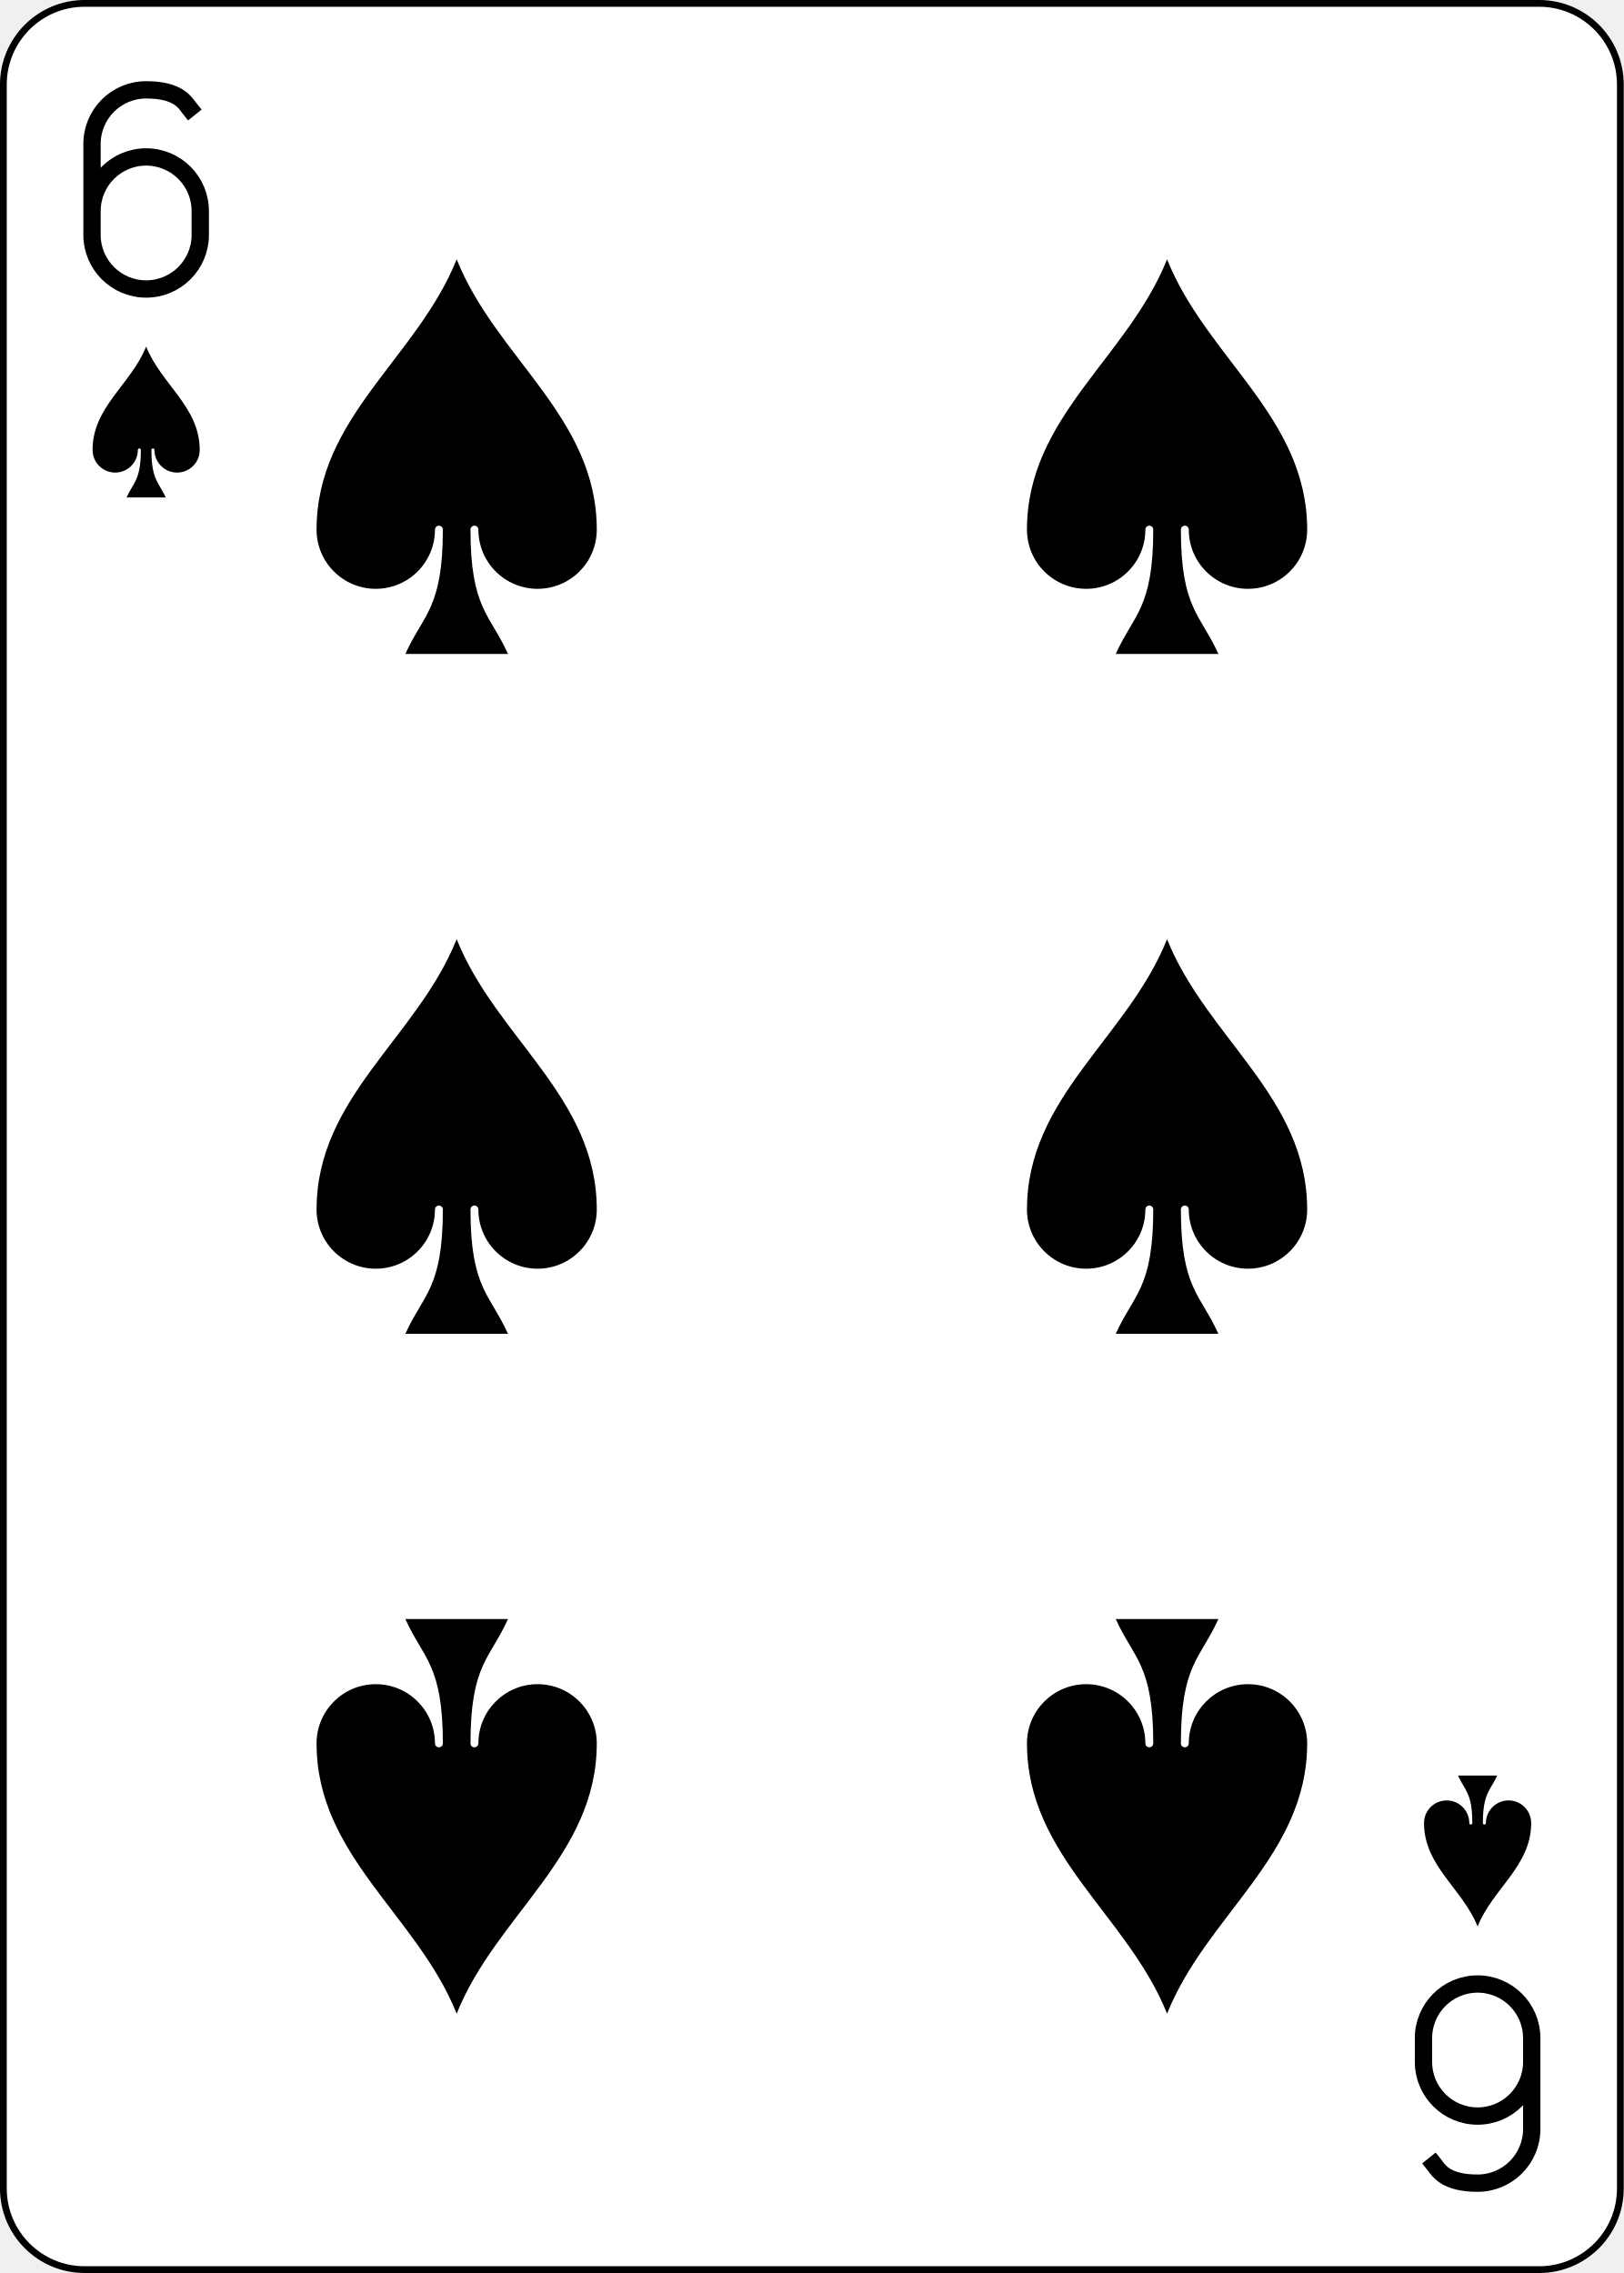
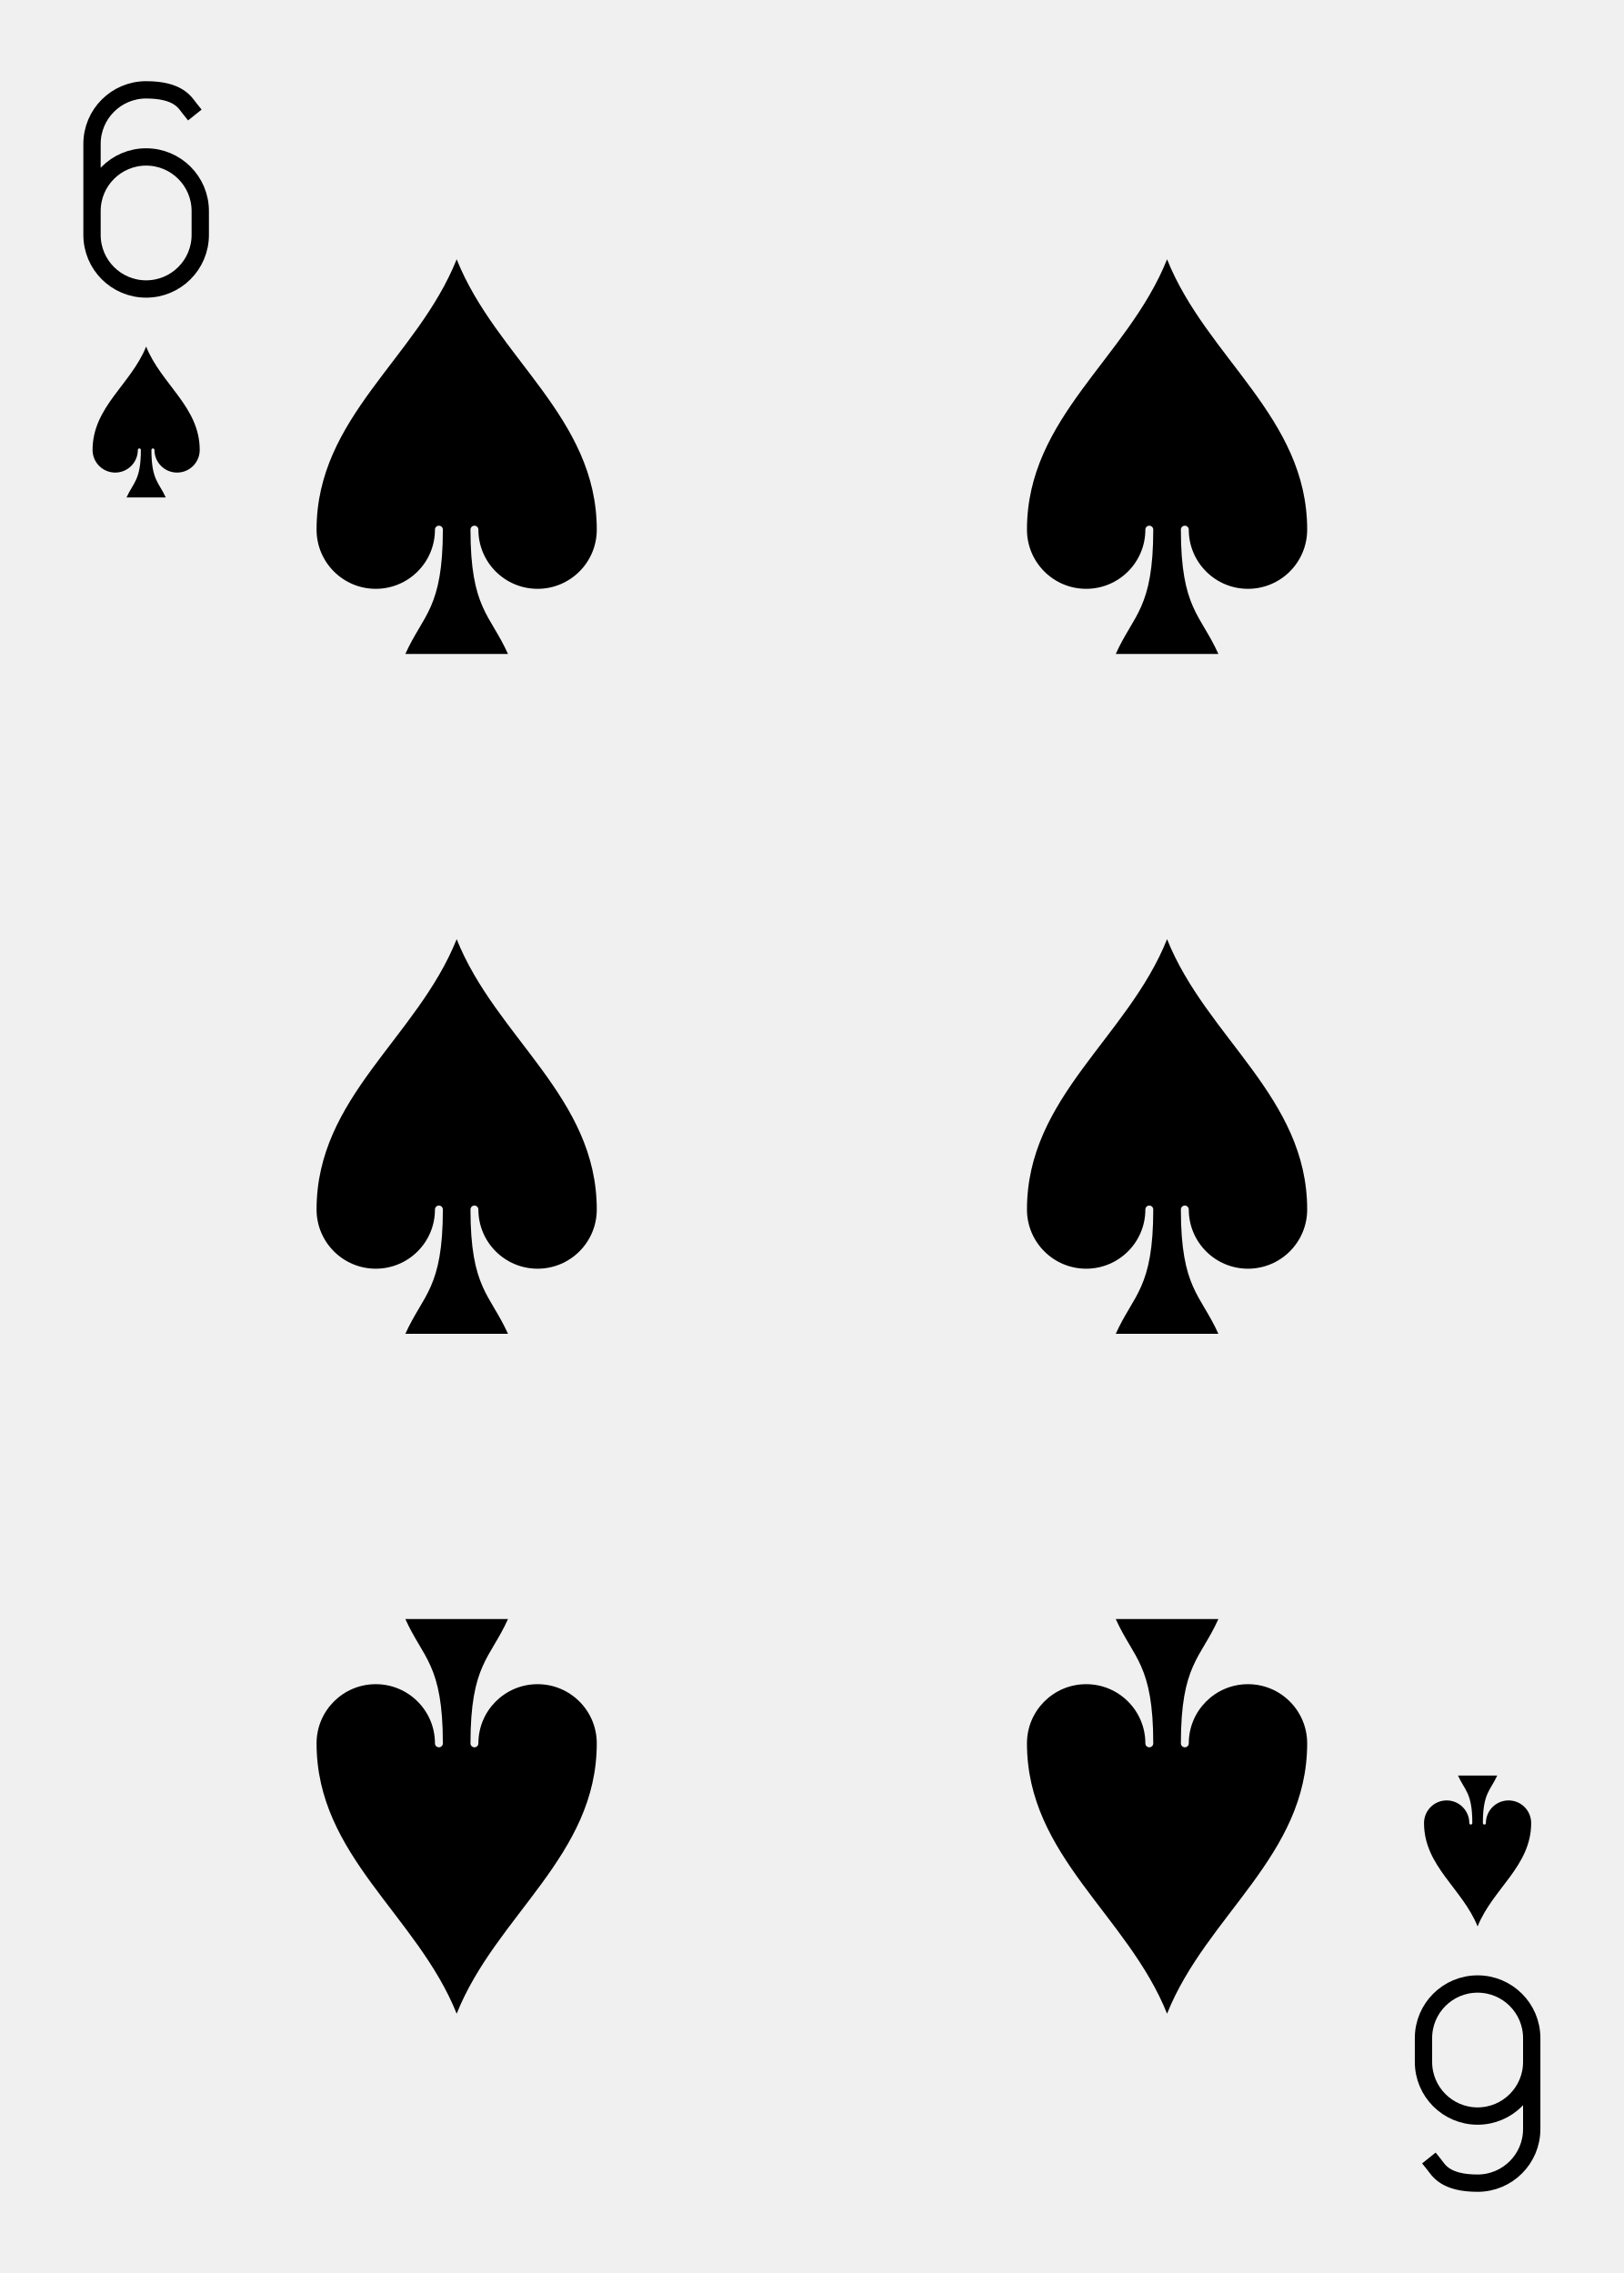
<svg xmlns="http://www.w3.org/2000/svg" xmlns:xlink="http://www.w3.org/1999/xlink" width="2.5in" height="3.5in" viewBox="-120 -168 240 336" preserveAspectRatio="none" class="card" face="6S">
  <symbol id="S6" viewBox="-500 -500 1000 1000" preserveAspectRatio="xMinYMid">
    <path d="M-250 100A250 250 0 0 1 250 100L250 210A250 250 0 0 1 -250 210L-250 -210A250 250 0 0 1 0 -460C150 -460 180 -400 200 -375" stroke="black" stroke-width="80" stroke-linecap="square" stroke-miterlimit="1.5" fill="none" />
  </symbol>
  <symbol id="S" viewBox="-600 -600 1200 1200" preserveAspectRatio="xMinYMid">
    <path d="M0 -500C100 -250 355 -100 355 185A150 150 0 0 1 55 185A10 10 0 0 0 35 185C35 385 85 400 130 500L-130 500C-85 400 -35 385 -35 185A10 10 0 0 0 -55 185A150 150 0 0 1 -355 185C-355 -100 -100 -250 0 -500Z" fill="black" />
  </symbol>
-   <rect width="239" height="335" x="-119.5" y="-167.5" rx="12" ry="12" fill="white" stroke="black" />
  <use xlink:href="#S" height="70" width="70" x="-87.501" y="-35" />
  <use xlink:href="#S" height="70" width="70" x="17.501" y="-35" />
  <use xlink:href="#S6" height="32" width="32" x="-114.4" y="-156" />
  <use xlink:href="#S" height="26.769" width="26.769" x="-111.784" y="-119" />
  <use xlink:href="#S" height="70" width="70" x="-87.501" y="-135.501" />
  <use xlink:href="#S" height="70" width="70" x="17.501" y="-135.501" />
  <g transform="rotate(180)">
    <use xlink:href="#S6" height="32" width="32" x="-114.4" y="-156" />
    <use xlink:href="#S" height="26.769" width="26.769" x="-111.784" y="-119" />
    <use xlink:href="#S" height="70" width="70" x="-87.501" y="-135.501" />
    <use xlink:href="#S" height="70" width="70" x="17.501" y="-135.501" />
  </g>
</svg>
